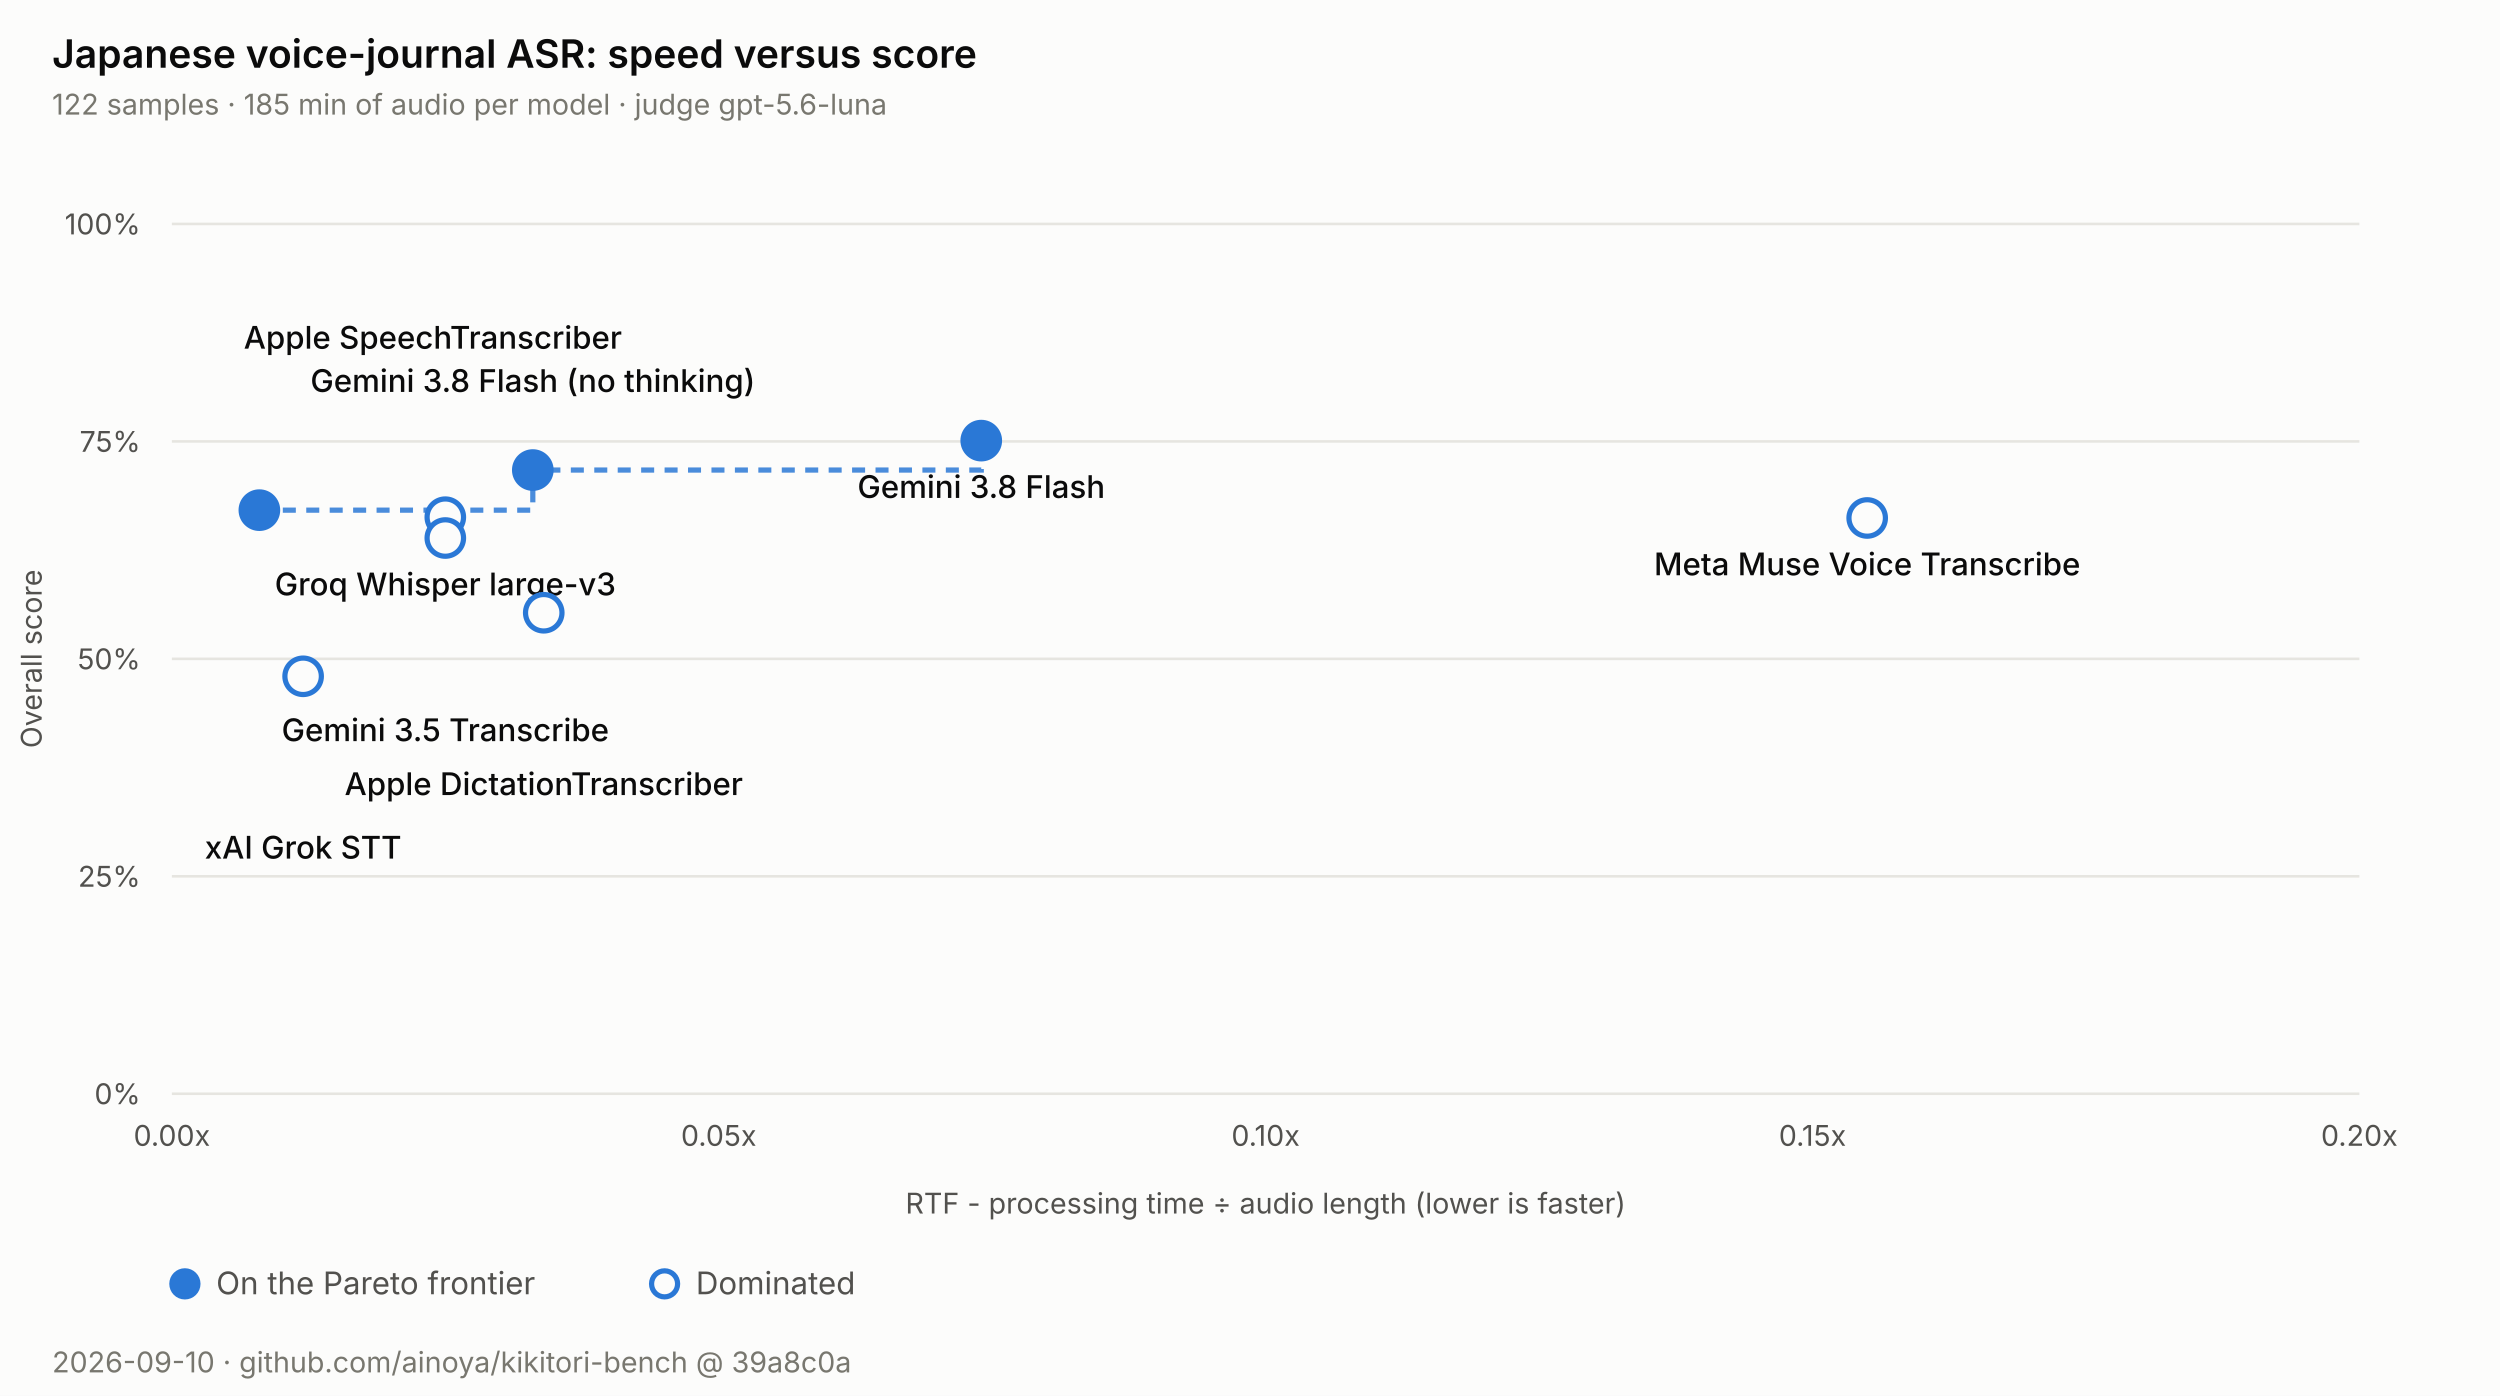
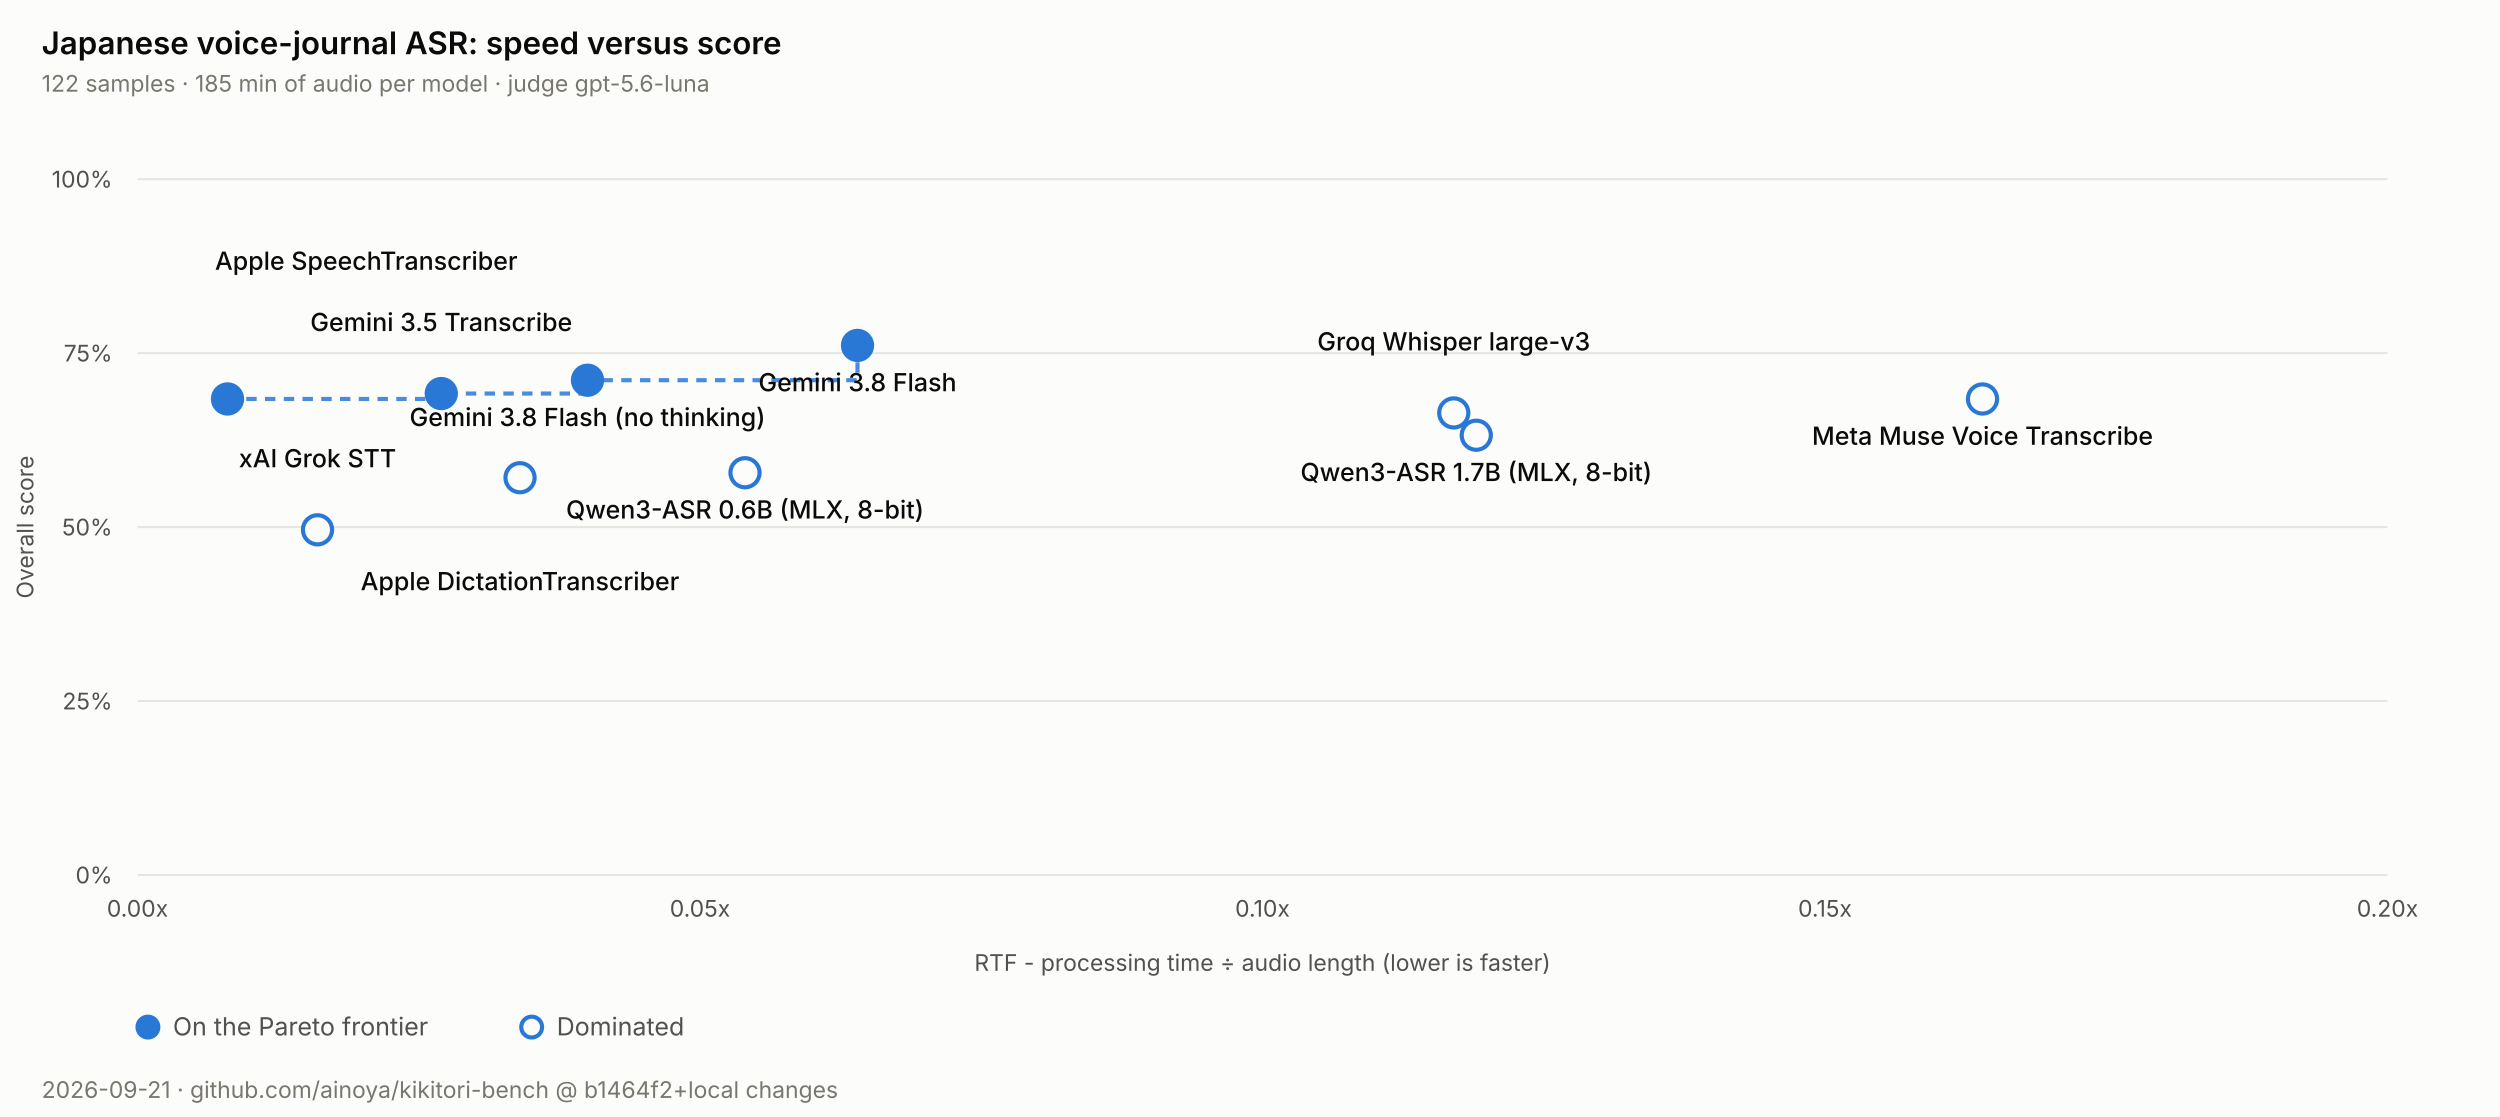
- <svg xmlns="http://www.w3.org/2000/svg" viewBox="0 0 960 536" role="img" aria-label="Score against RTF - processing time ÷ audio length (lower is faster)" id="speed-chart">
+ <svg xmlns="http://www.w3.org/2000/svg" viewBox="0 0 1200 536" role="img" aria-label="Score against RTF - processing time ÷ audio length (lower is faster)" id="speed-chart">
  <style>
  .surface { fill: #fcfcfb; }
  .grid line { stroke: #e6e5e0; stroke-width: 1; }
  .axis text, .axis-title, .group-label { fill: #52514e; font-family: -apple-system, BlinkMacSystemFont, "Segoe UI", "Hiragino Sans", sans-serif; }
  .axis text { font-size: 11px; }
  .axis-title, .group-label { font-size: 12px; }
  .frontier { fill: none; stroke: #2a78d6; stroke-width: 2; stroke-dasharray: 5 4; opacity: .85; }
  .hit { fill: transparent; }
  .mark .dot { stroke: #2a78d6; stroke-width: 2; }
  .mark.on .dot { fill: #2a78d6; }
  .mark.off .dot { fill: #fcfcfb; }
  .point-label { fill: #0b0b0b; font-size: 12px; font-weight: 500; font-family: -apple-system, BlinkMacSystemFont, "Segoe UI", "Hiragino Sans", sans-serif; }
  .bar rect { fill: #2a78d6; }
  .bar.s2 rect { fill: #eb6834; }
  .bar.s3 rect { fill: #1baf7a; }
  .bar.s4 rect { fill: #eda100; }
  .chart-title { fill: #0b0b0b; font-size: 15px; font-weight: 600; font-family: -apple-system, BlinkMacSystemFont, "Segoe UI", "Hiragino Sans", sans-serif; }
  .chart-subtitle, .chart-footnote { fill: #78776f; font-size: 11px; font-family: -apple-system, BlinkMacSystemFont, "Segoe UI", "Hiragino Sans", sans-serif; }
  .legend-text { fill: #52514e; font-size: 12px; font-family: -apple-system, BlinkMacSystemFont, "Segoe UI", "Hiragino Sans", sans-serif; }
  @media (prefers-color-scheme: dark) {
    .surface { fill: #1a1a19; }
    .grid line { stroke: #333330; }
    .axis text, .axis-title, .group-label, .legend-text { fill: #c3c2b7; }
    .frontier, .mark .dot { stroke: #3987e5; }
    .mark.on .dot { fill: #3987e5; }
    .mark.off .dot { fill: #1a1a19; }
    .point-label, .chart-title { fill: #ffffff; }
    .chart-subtitle, .chart-footnote { fill: #96958c; }
    .bar rect { fill: #3987e5; }
    .bar.s2 rect { fill: #d95926; }
    .bar.s3 rect { fill: #199e70; }
    .bar.s4 rect { fill: #c98500; }
  }
</style>
  <rect class="surface" x="0" y="0" width="100%" height="100%" />
  <text class="chart-title" x="20" y="26">Japanese voice-journal ASR: speed versus score</text>
  <text class="chart-subtitle" x="20" y="44">122 samples · 185 min of audio per model · judge gpt-5.6-luna</text>
  <g transform="translate(0 52)">
    <g class="grid">
-       <line x1="66" y1="368.0" x2="906" y2="368.0" />
-       <line x1="66" y1="284.5" x2="906" y2="284.5" />
-       <line x1="66" y1="201.0" x2="906" y2="201.0" />
-       <line x1="66" y1="117.5" x2="906" y2="117.5" />
-       <line x1="66" y1="34.0" x2="906" y2="34.0" />
+       <line x1="66" y1="368.0" x2="1146" y2="368.0" />
+       <line x1="66" y1="284.5" x2="1146" y2="284.5" />
+       <line x1="66" y1="201.0" x2="1146" y2="201.0" />
+       <line x1="66" y1="117.5" x2="1146" y2="117.5" />
+       <line x1="66" y1="34.0" x2="1146" y2="34.0" />
    </g>
    <g class="axis">
      <text x="66.0" y="388" text-anchor="middle">0.00x</text>
-       <text x="276.0" y="388" text-anchor="middle">0.05x</text>
-       <text x="486.0" y="388" text-anchor="middle">0.10x</text>
-       <text x="696.0" y="388" text-anchor="middle">0.15x</text>
-       <text x="906.0" y="388" text-anchor="middle">0.20x</text>
+       <text x="336.0" y="388" text-anchor="middle">0.05x</text>
+       <text x="606.0" y="388" text-anchor="middle">0.10x</text>
+       <text x="876.0" y="388" text-anchor="middle">0.15x</text>
+       <text x="1146.0" y="388" text-anchor="middle">0.20x</text>
      <text x="54" y="372.0" text-anchor="end">0%</text>
      <text x="54" y="288.5" text-anchor="end">25%</text>
      <text x="54" y="205.0" text-anchor="end">50%</text>
      <text x="54" y="121.5" text-anchor="end">75%</text>
      <text x="54" y="38.0" text-anchor="end">100%</text>
-       <text class="axis-title" x="486.0" y="414" text-anchor="middle">RTF - processing time ÷ audio length (lower is faster)</text>
+       <text class="axis-title" x="606.0" y="414" text-anchor="middle">RTF - processing time ÷ audio length (lower is faster)</text>
      <text class="axis-title" transform="translate(16 201.0) rotate(-90)" text-anchor="middle">Overall score</text>
    </g>
-     <path class="frontier" d="M99.6,143.9 L204.6,143.9 L204.6,128.5 L376.8,128.5 L376.8,117.2" />
+     <path class="frontier" d="M109.2,139.5 L211.8,139.5 L211.8,136.9 L282.0,136.9 L282.0,130.5 L411.6,130.5 L411.6,113.8" />
    <g class="mark on" tabindex="0">
-       <circle class="hit" cx="376.8" cy="117.2" r="18" />
-       <circle class="dot" cx="376.8" cy="117.2" r="7" />
-       <text class="point-label" x="376.8" y="139.2" text-anchor="middle">Gemini 3.8 Flash</text>
+       <circle class="hit" cx="411.6" cy="113.8" r="18" />
+       <circle class="dot" cx="411.6" cy="113.8" r="7" />
+       <text class="point-label" x="411.6" y="135.8" text-anchor="middle">Gemini 3.8 Flash</text>
    </g>
    <g class="mark on" tabindex="0">
-       <circle class="hit" cx="204.6" cy="128.5" r="18" />
-       <circle class="dot" cx="204.6" cy="128.5" r="7" />
-       <text class="point-label" x="204.6" y="98.5" text-anchor="middle">Gemini 3.8 Flash (no thinking)</text>
+       <circle class="hit" cx="282.0" cy="130.5" r="18" />
+       <circle class="dot" cx="282.0" cy="130.5" r="7" />
+       <text class="point-label" x="282.0" y="152.5" text-anchor="middle">Gemini 3.8 Flash (no thinking)</text>
    </g>
    <g class="mark on" tabindex="0">
-       <circle class="hit" cx="99.6" cy="143.9" r="18" />
-       <circle class="dot" cx="99.6" cy="143.9" r="7" />
-       <text class="point-label" x="93.6" y="81.9" text-anchor="start">Apple SpeechTranscriber</text>
+       <circle class="hit" cx="211.8" cy="136.9" r="18" />
+       <circle class="dot" cx="211.8" cy="136.9" r="7" />
+       <text class="point-label" x="211.8" y="106.9" text-anchor="middle">Gemini 3.5 Transcribe</text>
    </g>
    <g class="mark off" tabindex="0">
-       <circle class="hit" cx="171.0" cy="146.6" r="18" />
-       <circle class="dot" cx="171.0" cy="146.6" r="7" />
-       <text class="point-label" x="171.0" y="232.6" text-anchor="middle">Gemini 3.5 Transcribe</text>
+       <circle class="hit" cx="951.6" cy="139.5" r="18" />
+       <circle class="dot" cx="951.6" cy="139.5" r="7" />
+       <text class="point-label" x="951.6" y="161.5" text-anchor="middle">Meta Muse Voice Transcribe</text>
+     </g>
+     <g class="mark on" tabindex="0">
+       <circle class="hit" cx="109.2" cy="139.5" r="18" />
+       <circle class="dot" cx="109.2" cy="139.5" r="7" />
+       <text class="point-label" x="103.2" y="77.5" text-anchor="start">Apple SpeechTranscriber</text>
    </g>
    <g class="mark off" tabindex="0">
-       <circle class="hit" cx="717.0" cy="146.9" r="18" />
-       <circle class="dot" cx="717.0" cy="146.9" r="7" />
-       <text class="point-label" x="717.0" y="168.9" text-anchor="middle">Meta Muse Voice Transcribe</text>
+       <circle class="hit" cx="697.8" cy="146.2" r="18" />
+       <circle class="dot" cx="697.8" cy="146.2" r="7" />
+       <text class="point-label" x="697.8" y="116.2" text-anchor="middle">Groq Whisper large-v3</text>
    </g>
    <g class="mark off" tabindex="0">
-       <circle class="hit" cx="171.0" cy="154.6" r="18" />
-       <circle class="dot" cx="171.0" cy="154.6" r="7" />
-       <text class="point-label" x="171.0" y="176.6" text-anchor="middle">Groq Whisper large-v3</text>
+       <circle class="hit" cx="708.6" cy="156.9" r="18" />
+       <circle class="dot" cx="708.6" cy="156.9" r="7" />
+       <text class="point-label" x="708.6" y="178.9" text-anchor="middle">Qwen3-ASR 1.7B (MLX, 8-bit)</text>
    </g>
    <g class="mark off" tabindex="0">
-       <circle class="hit" cx="208.8" cy="183.3" r="18" />
-       <circle class="dot" cx="208.8" cy="183.3" r="7" />
-       <text class="point-label" x="208.8" y="253.3" text-anchor="middle">Apple DictationTranscriber</text>
+       <circle class="hit" cx="357.6" cy="174.9" r="18" />
+       <circle class="dot" cx="357.6" cy="174.9" r="7" />
+       <text class="point-label" x="357.6" y="196.9" text-anchor="middle">Qwen3-ASR 0.6B (MLX, 8-bit)</text>
    </g>
    <g class="mark off" tabindex="0">
-       <circle class="hit" cx="116.4" cy="207.7" r="18" />
-       <circle class="dot" cx="116.4" cy="207.7" r="7" />
-       <text class="point-label" x="116.4" y="277.7" text-anchor="middle">xAI Grok STT</text>
+       <circle class="hit" cx="249.6" cy="177.3" r="18" />
+       <circle class="dot" cx="249.6" cy="177.3" r="7" />
+       <text class="point-label" x="249.6" y="231.3" text-anchor="middle">Apple DictationTranscriber</text>
+     </g>
+     <g class="mark off" tabindex="0">
+       <circle class="hit" cx="152.4" cy="202.3" r="18" />
+       <circle class="dot" cx="152.4" cy="202.3" r="7" />
+       <text class="point-label" x="152.4" y="172.3" text-anchor="middle">xAI Grok STT</text>
    </g>
    <g class="mark on">
      <circle class="dot" cx="71" cy="441" r="5" />
    </g>
    <text class="legend-text" x="83" y="445">On the Pareto frontier</text>
    <g class="mark off">
      <circle class="dot" cx="255.2" cy="441" r="5" />
    </g>
    <text class="legend-text" x="267.2" y="445">Dominated</text>
  </g>
-   <text class="chart-footnote" x="20" y="527">2026-09-10 · github.com/ainoya/kikitori-bench @ 39a8c0a</text>
+   <text class="chart-footnote" x="20" y="527">2026-09-21 · github.com/ainoya/kikitori-bench @ b1464f2+local changes</text>
</svg>
